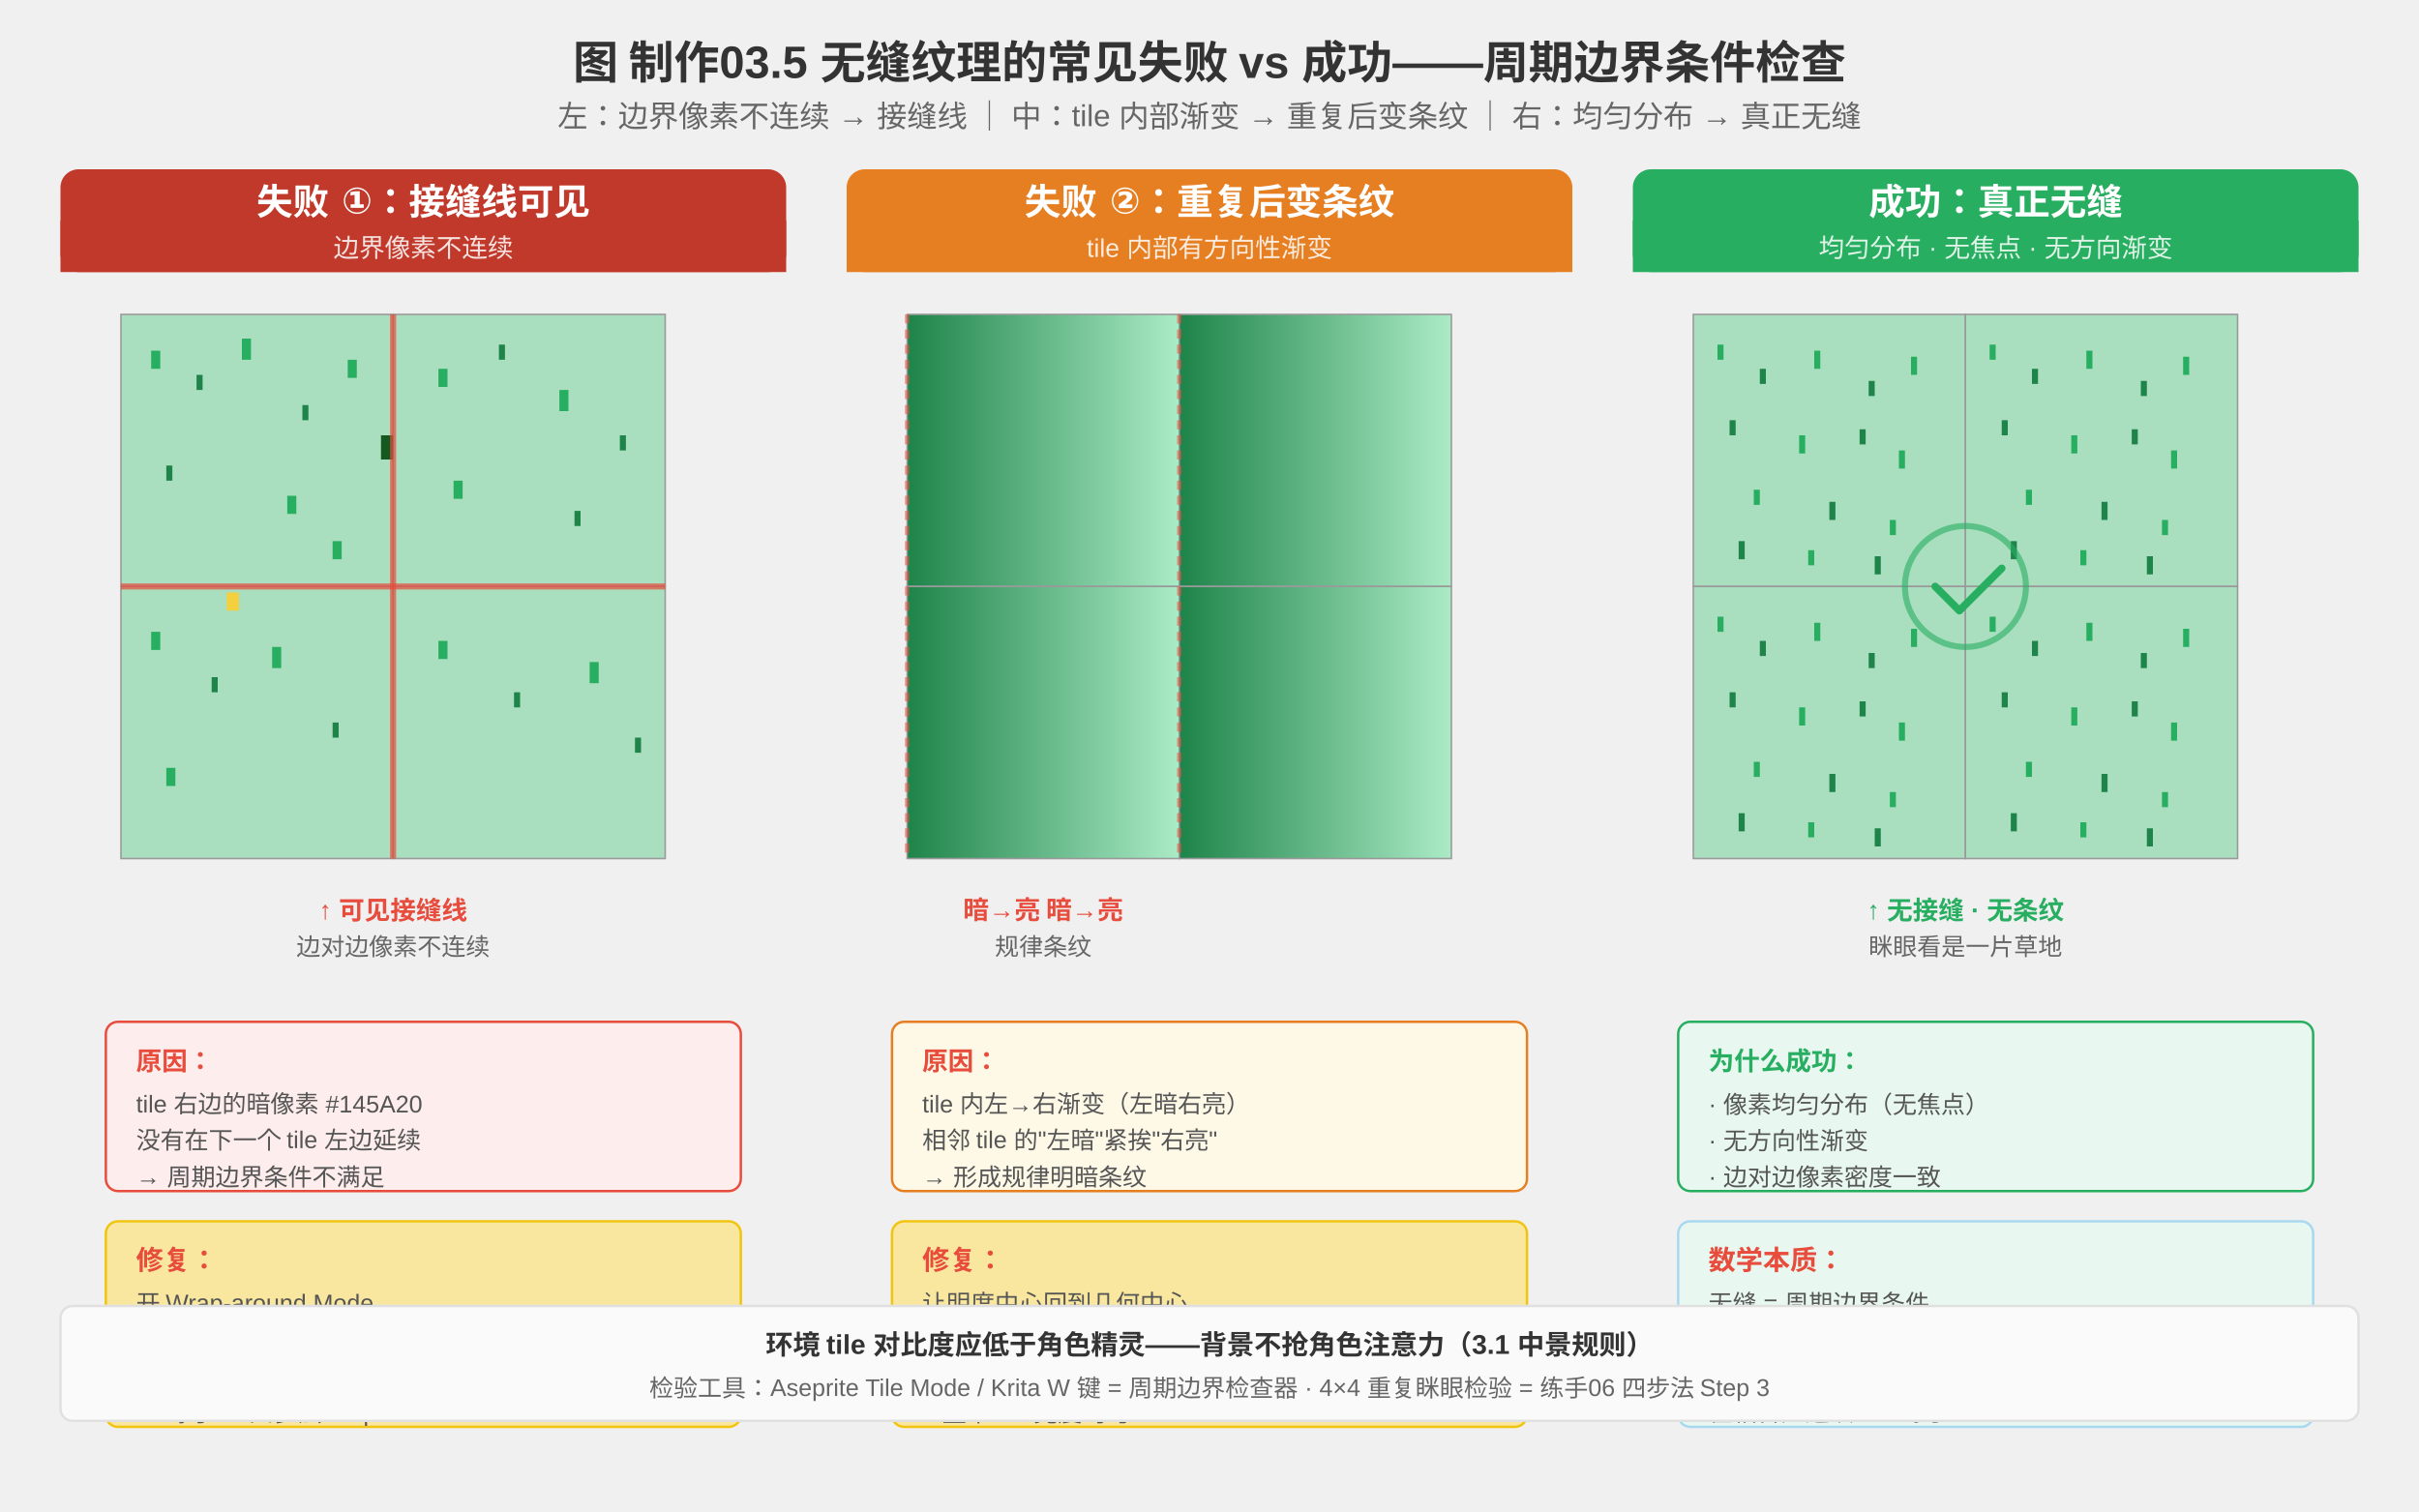
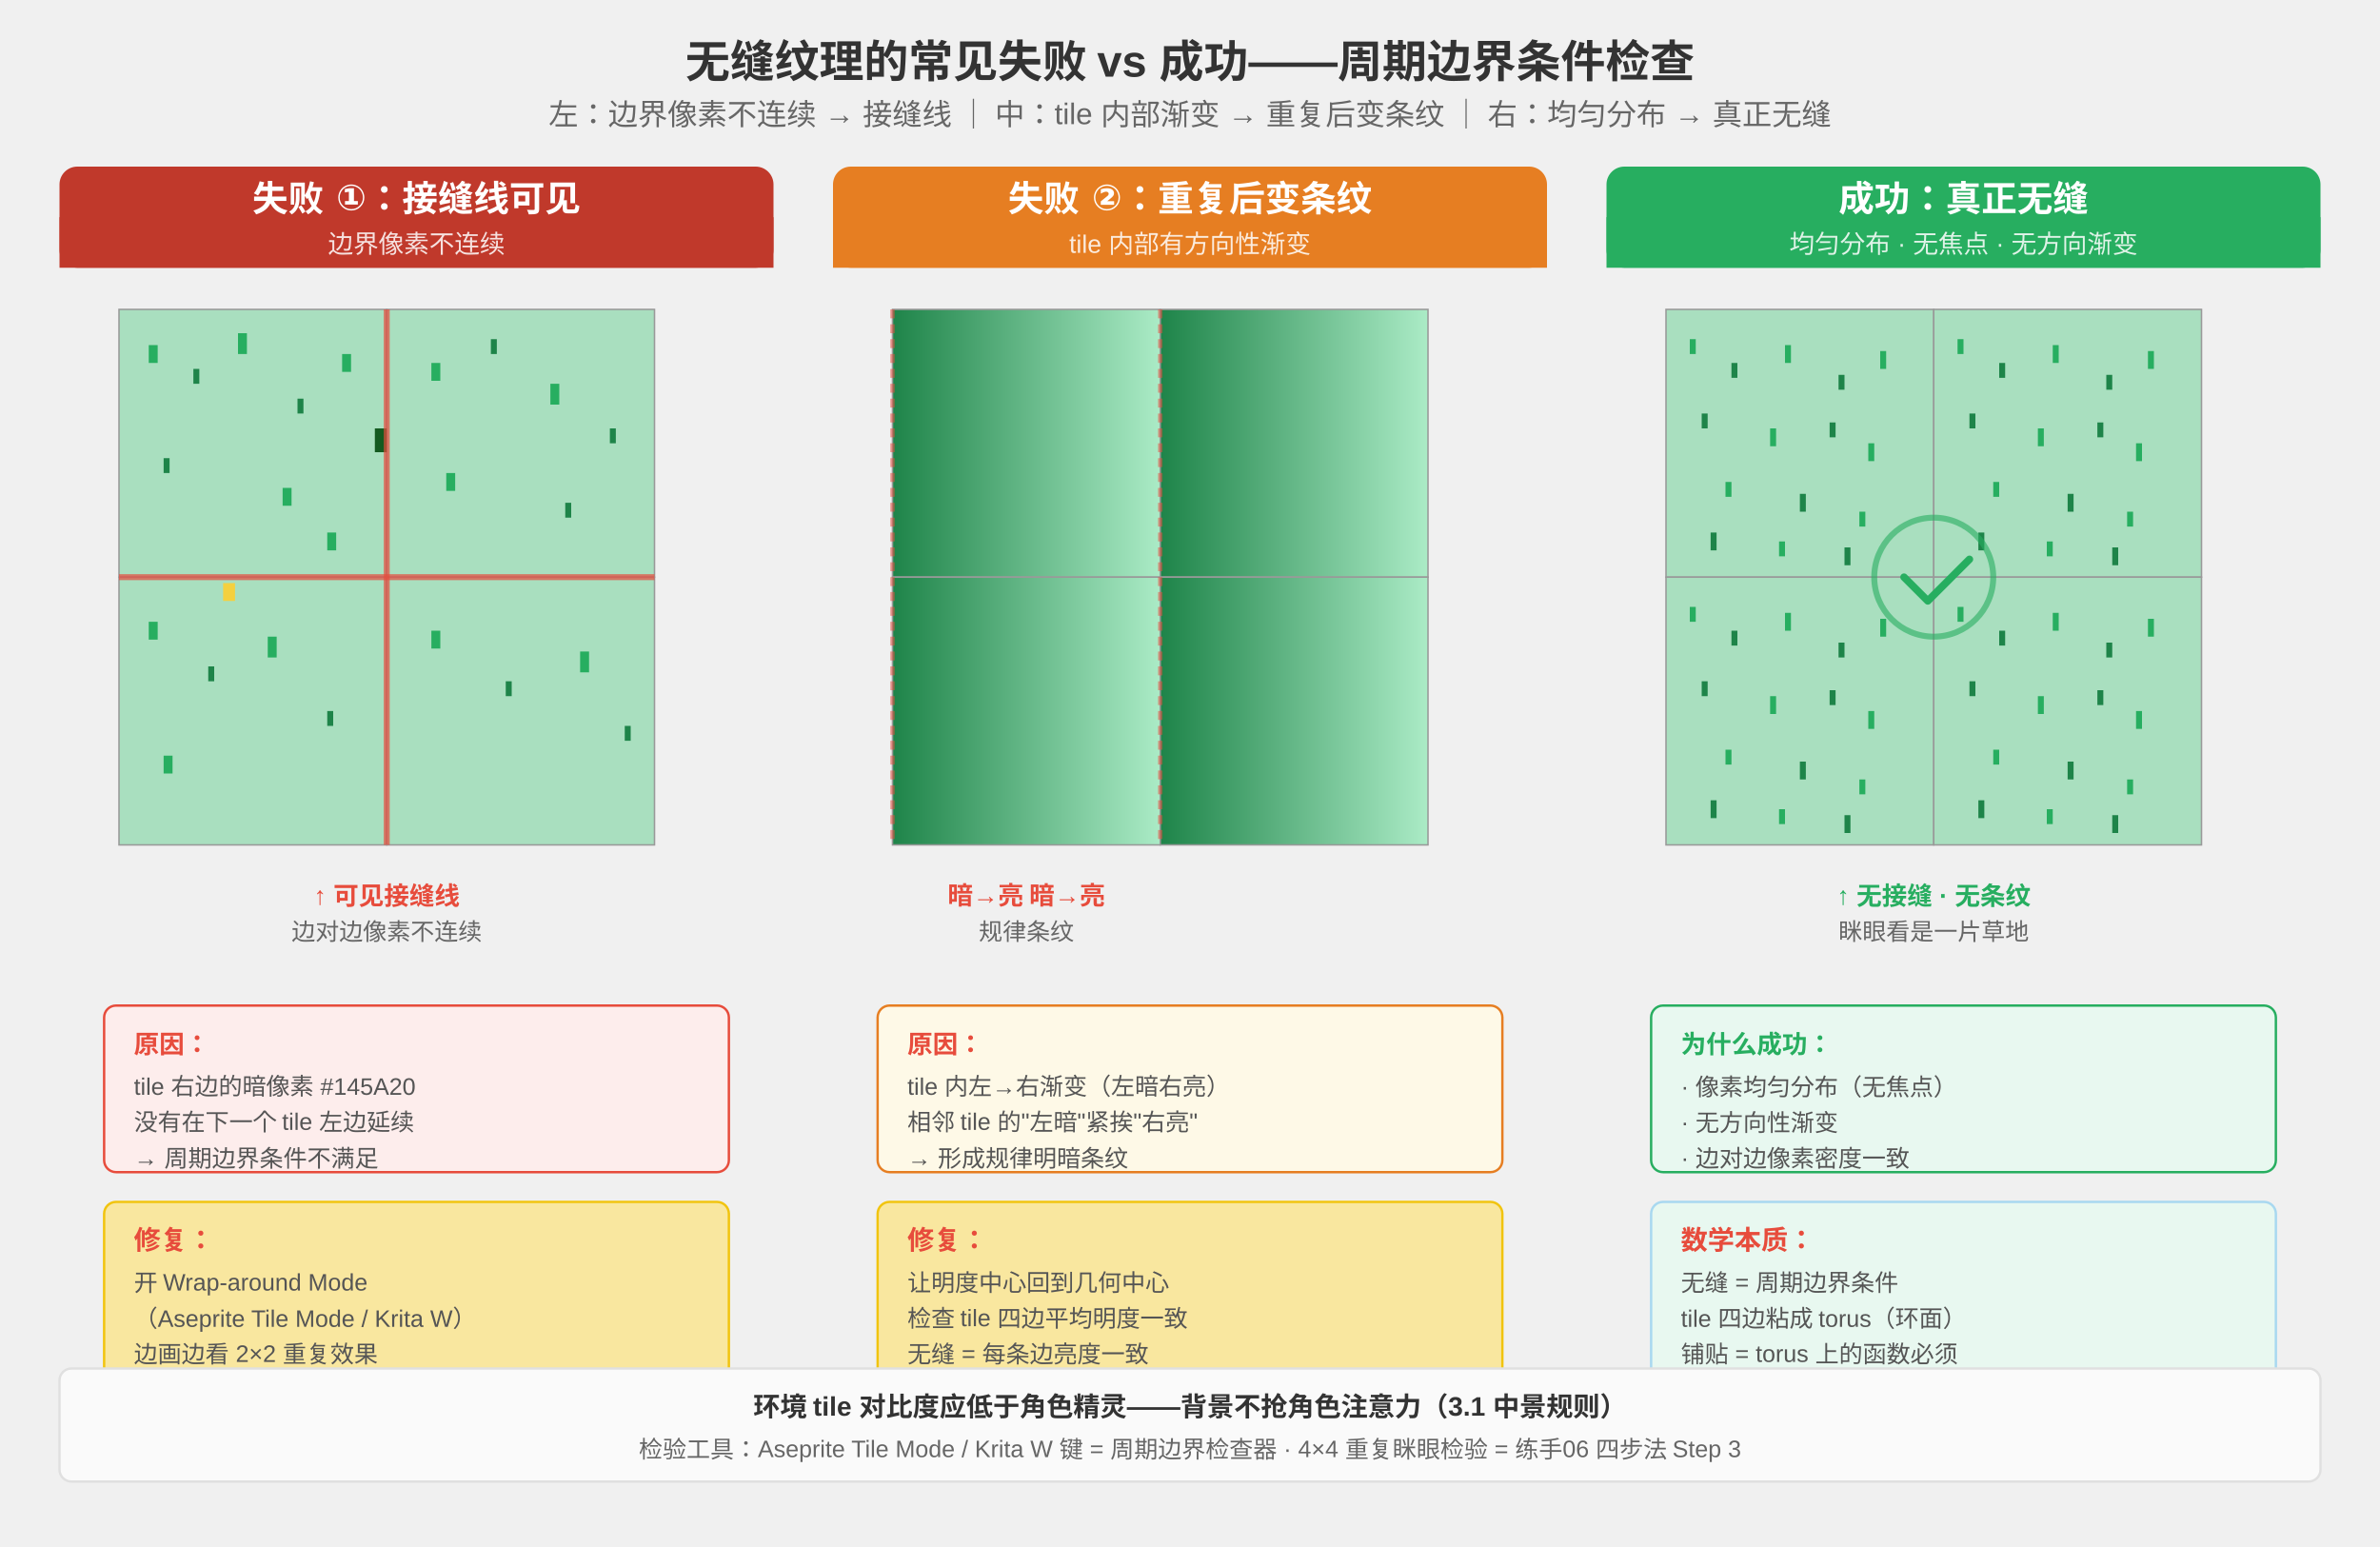
- <svg xmlns="http://www.w3.org/2000/svg" viewBox="0 0 800 500" width="800" height="500">
+ <svg xmlns="http://www.w3.org/2000/svg" viewBox="0 0 800 520" width="800" height="520">
  <style>
    text { font-family: 'PingFang SC','Microsoft YaHei',Arial,sans-serif; }
    .title { font-size: 15px; font-weight: bold; fill: #333; }
    .subtitle { font-size: 10px; fill: #666; }
    .col-header { font-size: 12px; font-weight: bold; fill: #fff; text-anchor: middle; }
    .col-sub { font-size: 8.5px; fill: #fff; text-anchor: middle; opacity: 0.85; }
    .label { font-size: 9px; fill: #333; text-anchor: middle; font-weight: bold; }
    .desc { font-size: 8px; fill: #666; text-anchor: middle; }
    .fail-label { font-size: 8.5px; fill: #E74C3C; font-weight: bold; }
    .pass-label { font-size: 8.5px; fill: #27AE60; font-weight: bold; }
    .meta-text { font-size: 8px; fill: #555; }
    .analogy-title { font-size: 9px; font-weight: bold; fill: #E74C3C; }
    .analogy-text { font-size: 8px; fill: #555; }
  </style>
-   <text x="400" y="26" class="title" text-anchor="middle">图 制作03.5  无缝纹理的常见失败 vs 成功——周期边界条件检查</text>
+   <text x="400" y="26" class="title" text-anchor="middle">无缝纹理的常见失败 vs 成功——周期边界条件检查</text>
  <text x="400" y="42" class="subtitle" text-anchor="middle">左：边界像素不连续 → 接缝线 ｜ 中：tile 内部渐变 → 重复后变条纹 ｜ 右：均匀分布 → 真正无缝</text>
  <g transform="translate(20, 56)">
    <rect x="0" y="0" width="240" height="34" fill="#C0392B" rx="6" />
    <rect x="0" y="17" width="240" height="17" fill="#C0392B" />
    <text x="120" y="15" class="col-header">失败 ①：接缝线可见</text>
    <text x="120" y="29" class="col-sub">边界像素不连续</text>
    <g transform="translate(20, 48)">
      <rect x="0" y="0" width="90" height="90" fill="#A9DFBF" stroke="#999" stroke-width="0.5" />
      <rect x="90" y="0" width="90" height="90" fill="#A9DFBF" stroke="#999" stroke-width="0.5" />
      <rect x="0" y="90" width="90" height="90" fill="#A9DFBF" stroke="#999" stroke-width="0.5" />
      <rect x="90" y="90" width="90" height="90" fill="#A9DFBF" stroke="#999" stroke-width="0.5" />
      <rect x="10" y="12" width="3" height="6" fill="#27AE60" />
      <rect x="25" y="20" width="2" height="5" fill="#1E8449" />
      <rect x="40" y="8" width="3" height="7" fill="#27AE60" />
      <rect x="60" y="30" width="2" height="5" fill="#1E8449" />
      <rect x="75" y="15" width="3" height="6" fill="#27AE60" />
      <rect x="15" y="50" width="2" height="5" fill="#1E8449" />
      <rect x="55" y="60" width="3" height="6" fill="#27AE60" />
      <rect x="86" y="40" width="4" height="8" fill="#145A20" />
      <rect x="70" y="75" width="3" height="6" fill="#27AE60" />
      <rect x="105" y="18" width="3" height="6" fill="#27AE60" />
      <rect x="125" y="10" width="2" height="5" fill="#1E8449" />
      <rect x="145" y="25" width="3" height="7" fill="#27AE60" />
      <rect x="165" y="40" width="2" height="5" fill="#1E8449" />
      <rect x="110" y="55" width="3" height="6" fill="#27AE60" />
      <rect x="150" y="65" width="2" height="5" fill="#1E8449" />
      <rect x="10" y="105" width="3" height="6" fill="#27AE60" />
      <rect x="30" y="120" width="2" height="5" fill="#1E8449" />
      <rect x="50" y="110" width="3" height="7" fill="#27AE60" />
      <rect x="70" y="135" width="2" height="5" fill="#1E8449" />
      <rect x="35" y="92" width="4" height="6" fill="#F4D03F" />
      <rect x="15" y="150" width="3" height="6" fill="#27AE60" />
      <rect x="105" y="108" width="3" height="6" fill="#27AE60" />
      <rect x="130" y="125" width="2" height="5" fill="#1E8449" />
      <rect x="155" y="115" width="3" height="7" fill="#27AE60" />
      <rect x="170" y="140" width="2" height="5" fill="#1E8449" />
      <line x1="90" y1="0" x2="90" y2="180" stroke="#E74C3C" stroke-width="2" opacity="0.7" />
      <line x1="0" y1="90" x2="180" y2="90" stroke="#E74C3C" stroke-width="2" opacity="0.7" />
      <text x="90" y="200" class="fail-label" text-anchor="middle">↑ 可见接缝线</text>
      <text x="90" y="212" class="desc">边对边像素不连续</text>
    </g>
    <g transform="translate(15, 282)">
      <rect x="0" y="0" width="210" height="56" fill="#FDEDEC" stroke="#E74C3C" stroke-width="0.8" rx="4" />
      <text x="10" y="16" class="fail-label">原因：</text>
      <text x="10" y="30" class="meta-text">tile 右边的暗像素 #145A20</text>
      <text x="10" y="42" class="meta-text">没有在下一个 tile 左边延续</text>
      <text x="10" y="54" class="meta-text">→ 周期边界条件不满足</text>
    </g>
    <g transform="translate(15, 348)">
      <rect x="0" y="0" width="210" height="68" fill="#F9E79F" stroke="#F1C40F" stroke-width="0.8" rx="4" />
      <text x="10" y="16" class="analogy-title">修复：</text>
      <text x="10" y="30" class="analogy-text">开 Wrap-around Mode</text>
      <text x="10" y="42" class="analogy-text">（Aseprite Tile Mode / Krita W）</text>
      <text x="10" y="54" class="analogy-text">边画边看 2×2 重复效果</text>
      <text x="10" y="66" class="analogy-text">→ 练手06 四步法 Step 2</text>
    </g>
  </g>
  <g transform="translate(280, 56)">
    <rect x="0" y="0" width="240" height="34" fill="#E67E22" rx="6" />
    <rect x="0" y="17" width="240" height="17" fill="#E67E22" />
    <text x="120" y="15" class="col-header">失败 ②：重复后变条纹</text>
    <text x="120" y="29" class="col-sub">tile 内部有方向性渐变</text>
    <g transform="translate(20, 48)">
      <defs>
        <linearGradient id="gradStripe" x1="0" y1="0" x2="1" y2="0">
          <stop offset="0%" stop-color="#1E8449" />
          <stop offset="100%" stop-color="#ABEBC6" />
        </linearGradient>
      </defs>
      <rect x="0" y="0" width="90" height="90" fill="url(#gradStripe)" stroke="#999" stroke-width="0.5" />
      <rect x="90" y="0" width="90" height="90" fill="url(#gradStripe)" stroke="#999" stroke-width="0.5" />
      <rect x="0" y="90" width="90" height="90" fill="url(#gradStripe)" stroke="#999" stroke-width="0.5" />
      <rect x="90" y="90" width="90" height="90" fill="url(#gradStripe)" stroke="#999" stroke-width="0.5" />
      <line x1="90" y1="0" x2="90" y2="180" stroke="#E74C3C" stroke-width="1.5" opacity="0.5" stroke-dasharray="3,2" />
      <line x1="0" y1="0" x2="0" y2="180" stroke="#E74C3C" stroke-width="1.5" opacity="0.5" stroke-dasharray="3,2" />
      <text x="45" y="200" class="fail-label" text-anchor="middle">暗→亮 暗→亮</text>
      <text x="45" y="212" class="desc" text-anchor="middle">规律条纹</text>
    </g>
    <g transform="translate(15, 282)">
      <rect x="0" y="0" width="210" height="56" fill="#FEF9E7" stroke="#E67E22" stroke-width="0.8" rx="4" />
      <text x="10" y="16" class="fail-label" fill="#E67E22">原因：</text>
      <text x="10" y="30" class="meta-text">tile 内左→右渐变（左暗右亮）</text>
      <text x="10" y="42" class="meta-text">相邻 tile 的"左暗"紧挨"右亮"</text>
      <text x="10" y="54" class="meta-text">→ 形成规律明暗条纹</text>
    </g>
    <g transform="translate(15, 348)">
      <rect x="0" y="0" width="210" height="68" fill="#F9E79F" stroke="#F1C40F" stroke-width="0.8" rx="4" />
      <text x="10" y="16" class="analogy-title">修复：</text>
      <text x="10" y="30" class="analogy-text">让明度中心回到几何中心</text>
      <text x="10" y="42" class="analogy-text">检查 tile 四边平均明度一致</text>
      <text x="10" y="54" class="analogy-text">无缝 = 每条边亮度一致</text>
      <text x="10" y="66" class="analogy-text">≠ 整个 tile 亮度均匀</text>
    </g>
  </g>
  <g transform="translate(540, 56)">
    <rect x="0" y="0" width="240" height="34" fill="#27AE60" rx="6" />
    <rect x="0" y="17" width="240" height="17" fill="#27AE60" />
    <text x="120" y="15" class="col-header">成功：真正无缝</text>
    <text x="120" y="29" class="col-sub">均匀分布 · 无焦点 · 无方向渐变</text>
    <g transform="translate(20, 48)">
      <rect x="0" y="0" width="90" height="90" fill="#A9DFBF" stroke="#999" stroke-width="0.5" />
      <rect x="90" y="0" width="90" height="90" fill="#A9DFBF" stroke="#999" stroke-width="0.5" />
      <rect x="0" y="90" width="90" height="90" fill="#A9DFBF" stroke="#999" stroke-width="0.5" />
      <rect x="90" y="90" width="90" height="90" fill="#A9DFBF" stroke="#999" stroke-width="0.5" />
      <rect x="8" y="10" width="2" height="5" fill="#27AE60" />
      <rect x="22" y="18" width="2" height="5" fill="#1E8449" />
      <rect x="40" y="12" width="2" height="6" fill="#27AE60" />
      <rect x="58" y="22" width="2" height="5" fill="#1E8449" />
      <rect x="72" y="14" width="2" height="6" fill="#27AE60" />
      <rect x="12" y="35" width="2" height="5" fill="#1E8449" />
      <rect x="35" y="40" width="2" height="6" fill="#27AE60" />
      <rect x="55" y="38" width="2" height="5" fill="#1E8449" />
      <rect x="68" y="45" width="2" height="6" fill="#27AE60" />
      <rect x="20" y="58" width="2" height="5" fill="#27AE60" />
      <rect x="45" y="62" width="2" height="6" fill="#1E8449" />
      <rect x="65" y="68" width="2" height="5" fill="#27AE60" />
      <rect x="15" y="75" width="2" height="6" fill="#1E8449" />
      <rect x="38" y="78" width="2" height="5" fill="#27AE60" />
      <rect x="60" y="80" width="2" height="6" fill="#1E8449" />
      <rect x="98" y="10" width="2" height="5" fill="#27AE60" />
      <rect x="112" y="18" width="2" height="5" fill="#1E8449" />
      <rect x="130" y="12" width="2" height="6" fill="#27AE60" />
      <rect x="148" y="22" width="2" height="5" fill="#1E8449" />
      <rect x="162" y="14" width="2" height="6" fill="#27AE60" />
      <rect x="102" y="35" width="2" height="5" fill="#1E8449" />
      <rect x="125" y="40" width="2" height="6" fill="#27AE60" />
      <rect x="145" y="38" width="2" height="5" fill="#1E8449" />
      <rect x="158" y="45" width="2" height="6" fill="#27AE60" />
      <rect x="110" y="58" width="2" height="5" fill="#27AE60" />
      <rect x="135" y="62" width="2" height="6" fill="#1E8449" />
      <rect x="155" y="68" width="2" height="5" fill="#27AE60" />
      <rect x="105" y="75" width="2" height="6" fill="#1E8449" />
      <rect x="128" y="78" width="2" height="5" fill="#27AE60" />
      <rect x="150" y="80" width="2" height="6" fill="#1E8449" />
      <rect x="8" y="100" width="2" height="5" fill="#27AE60" />
      <rect x="22" y="108" width="2" height="5" fill="#1E8449" />
      <rect x="40" y="102" width="2" height="6" fill="#27AE60" />
      <rect x="58" y="112" width="2" height="5" fill="#1E8449" />
      <rect x="72" y="104" width="2" height="6" fill="#27AE60" />
      <rect x="12" y="125" width="2" height="5" fill="#1E8449" />
      <rect x="35" y="130" width="2" height="6" fill="#27AE60" />
      <rect x="55" y="128" width="2" height="5" fill="#1E8449" />
      <rect x="68" y="135" width="2" height="6" fill="#27AE60" />
      <rect x="20" y="148" width="2" height="5" fill="#27AE60" />
      <rect x="45" y="152" width="2" height="6" fill="#1E8449" />
      <rect x="65" y="158" width="2" height="5" fill="#27AE60" />
      <rect x="15" y="165" width="2" height="6" fill="#1E8449" />
      <rect x="38" y="168" width="2" height="5" fill="#27AE60" />
      <rect x="60" y="170" width="2" height="6" fill="#1E8449" />
      <rect x="98" y="100" width="2" height="5" fill="#27AE60" />
      <rect x="112" y="108" width="2" height="5" fill="#1E8449" />
      <rect x="130" y="102" width="2" height="6" fill="#27AE60" />
      <rect x="148" y="112" width="2" height="5" fill="#1E8449" />
      <rect x="162" y="104" width="2" height="6" fill="#27AE60" />
      <rect x="102" y="125" width="2" height="5" fill="#1E8449" />
      <rect x="125" y="130" width="2" height="6" fill="#27AE60" />
      <rect x="145" y="128" width="2" height="5" fill="#1E8449" />
      <rect x="158" y="135" width="2" height="6" fill="#27AE60" />
      <rect x="110" y="148" width="2" height="5" fill="#27AE60" />
      <rect x="135" y="152" width="2" height="6" fill="#1E8449" />
      <rect x="155" y="158" width="2" height="5" fill="#27AE60" />
      <rect x="105" y="165" width="2" height="6" fill="#1E8449" />
      <rect x="128" y="168" width="2" height="5" fill="#27AE60" />
      <rect x="150" y="170" width="2" height="6" fill="#1E8449" />
      <circle cx="90" cy="90" r="20" fill="none" stroke="#27AE60" stroke-width="2" opacity="0.6" />
      <path d="M 80 90 L 88 98 L 102 84" fill="none" stroke="#27AE60" stroke-width="2.5" stroke-linecap="round" stroke-linejoin="round" />
      <text x="90" y="200" class="pass-label" text-anchor="middle">↑ 无接缝 · 无条纹</text>
      <text x="90" y="212" class="desc">眯眼看是一片草地</text>
    </g>
    <g transform="translate(15, 282)">
      <rect x="0" y="0" width="210" height="56" fill="#E8F8F0" stroke="#27AE60" stroke-width="0.8" rx="4" />
      <text x="10" y="16" class="pass-label">为什么成功：</text>
      <text x="10" y="30" class="meta-text">· 像素均匀分布（无焦点）</text>
      <text x="10" y="42" class="meta-text">· 无方向性渐变</text>
      <text x="10" y="54" class="meta-text">· 边对边像素密度一致</text>
    </g>
    <g transform="translate(15, 348)">
      <rect x="0" y="0" width="210" height="68" fill="#E8F8F0" stroke="#A8D8F0" stroke-width="0.8" rx="4" />
      <text x="10" y="16" class="analogy-title">数学本质：</text>
      <text x="10" y="30" class="analogy-text">无缝 = 周期边界条件</text>
      <text x="10" y="42" class="analogy-text">tile 四边粘成 torus（环面）</text>
      <text x="10" y="54" class="analogy-text">铺贴 = torus 上的函数必须</text>
      <text x="10" y="66" class="analogy-text">在粘合处连续——练手06 6.1.2</text>
    </g>
  </g>
-   <g transform="translate(20, 432)">
+   <g transform="translate(20, 460)">
    <rect x="0" y="0" width="760" height="38" fill="#FAFAFA" stroke="#E0E0E0" stroke-width="0.8" rx="4" />
    <text x="380" y="16" style="font-size:9px; fill:#333; text-anchor:middle; font-weight:bold;">环境 tile 对比度应低于角色精灵——背景不抢角色注意力（3.1 中景规则）</text>
    <text x="380" y="30" style="font-size:8px; fill:#666; text-anchor:middle;">检验工具：Aseprite Tile Mode / Krita W 键 = 周期边界检查器 · 4×4 重复眯眼检验 = 练手06 四步法 Step 3</text>
  </g>
</svg>
